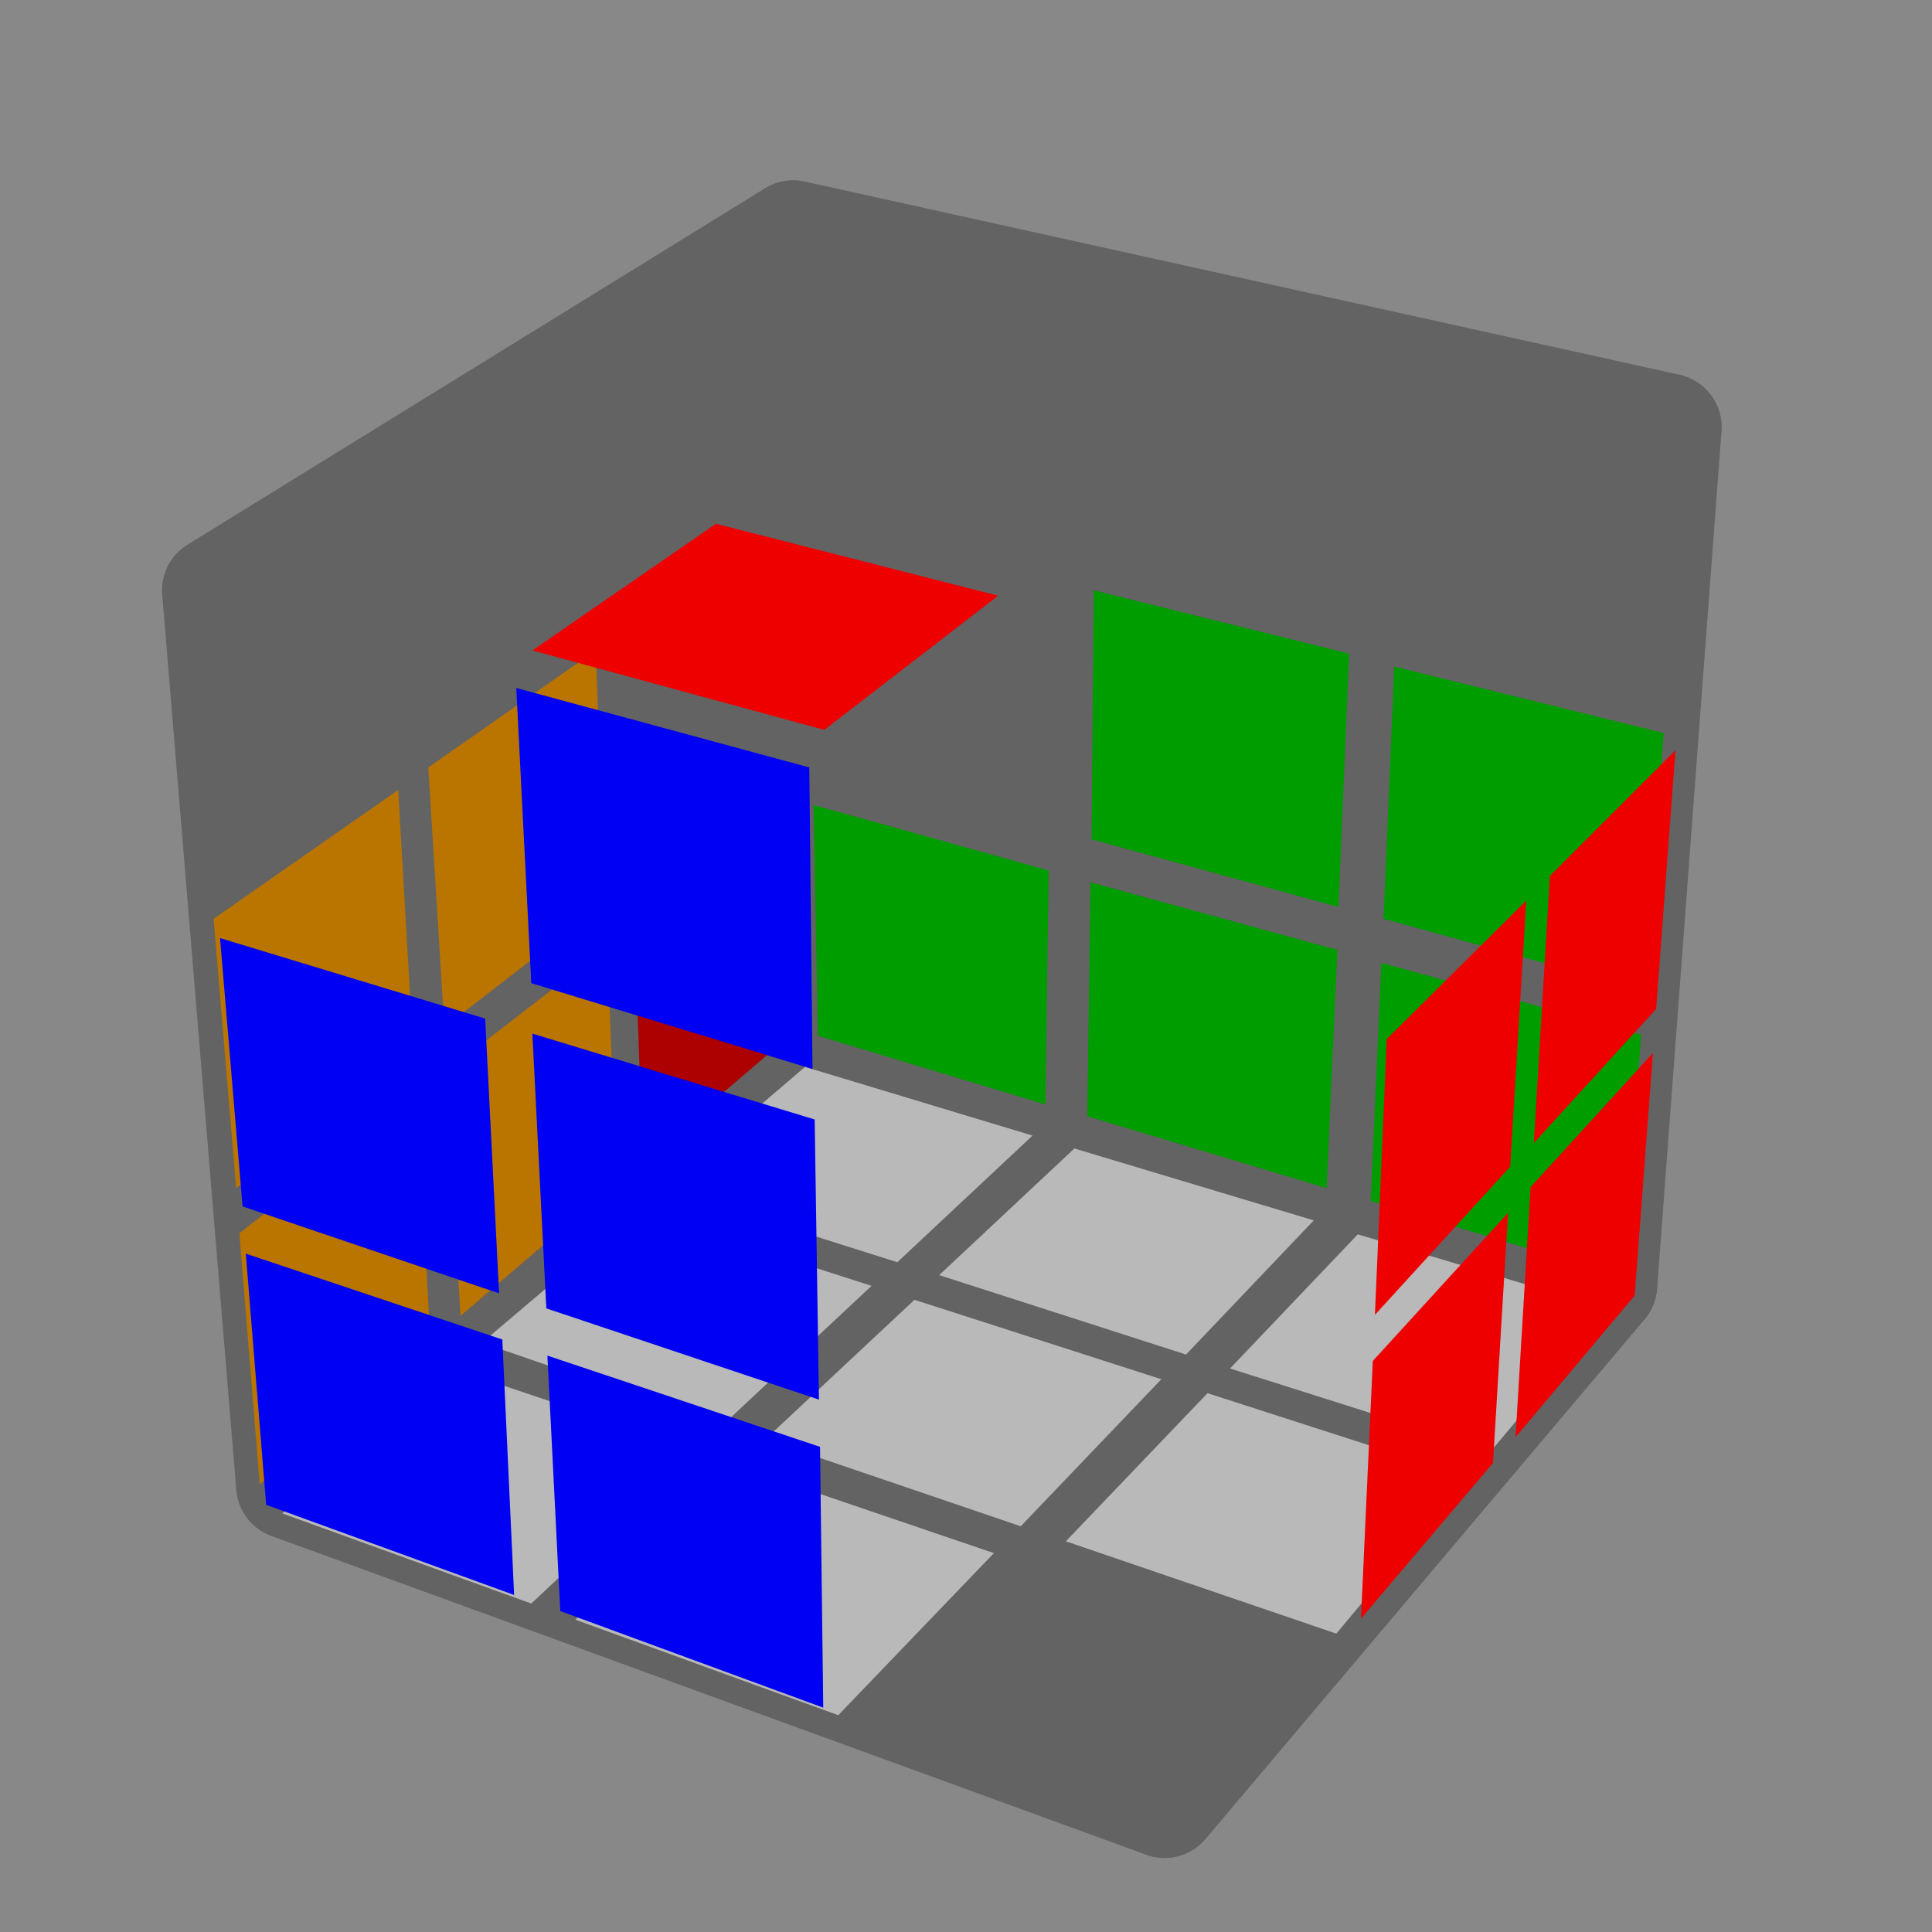
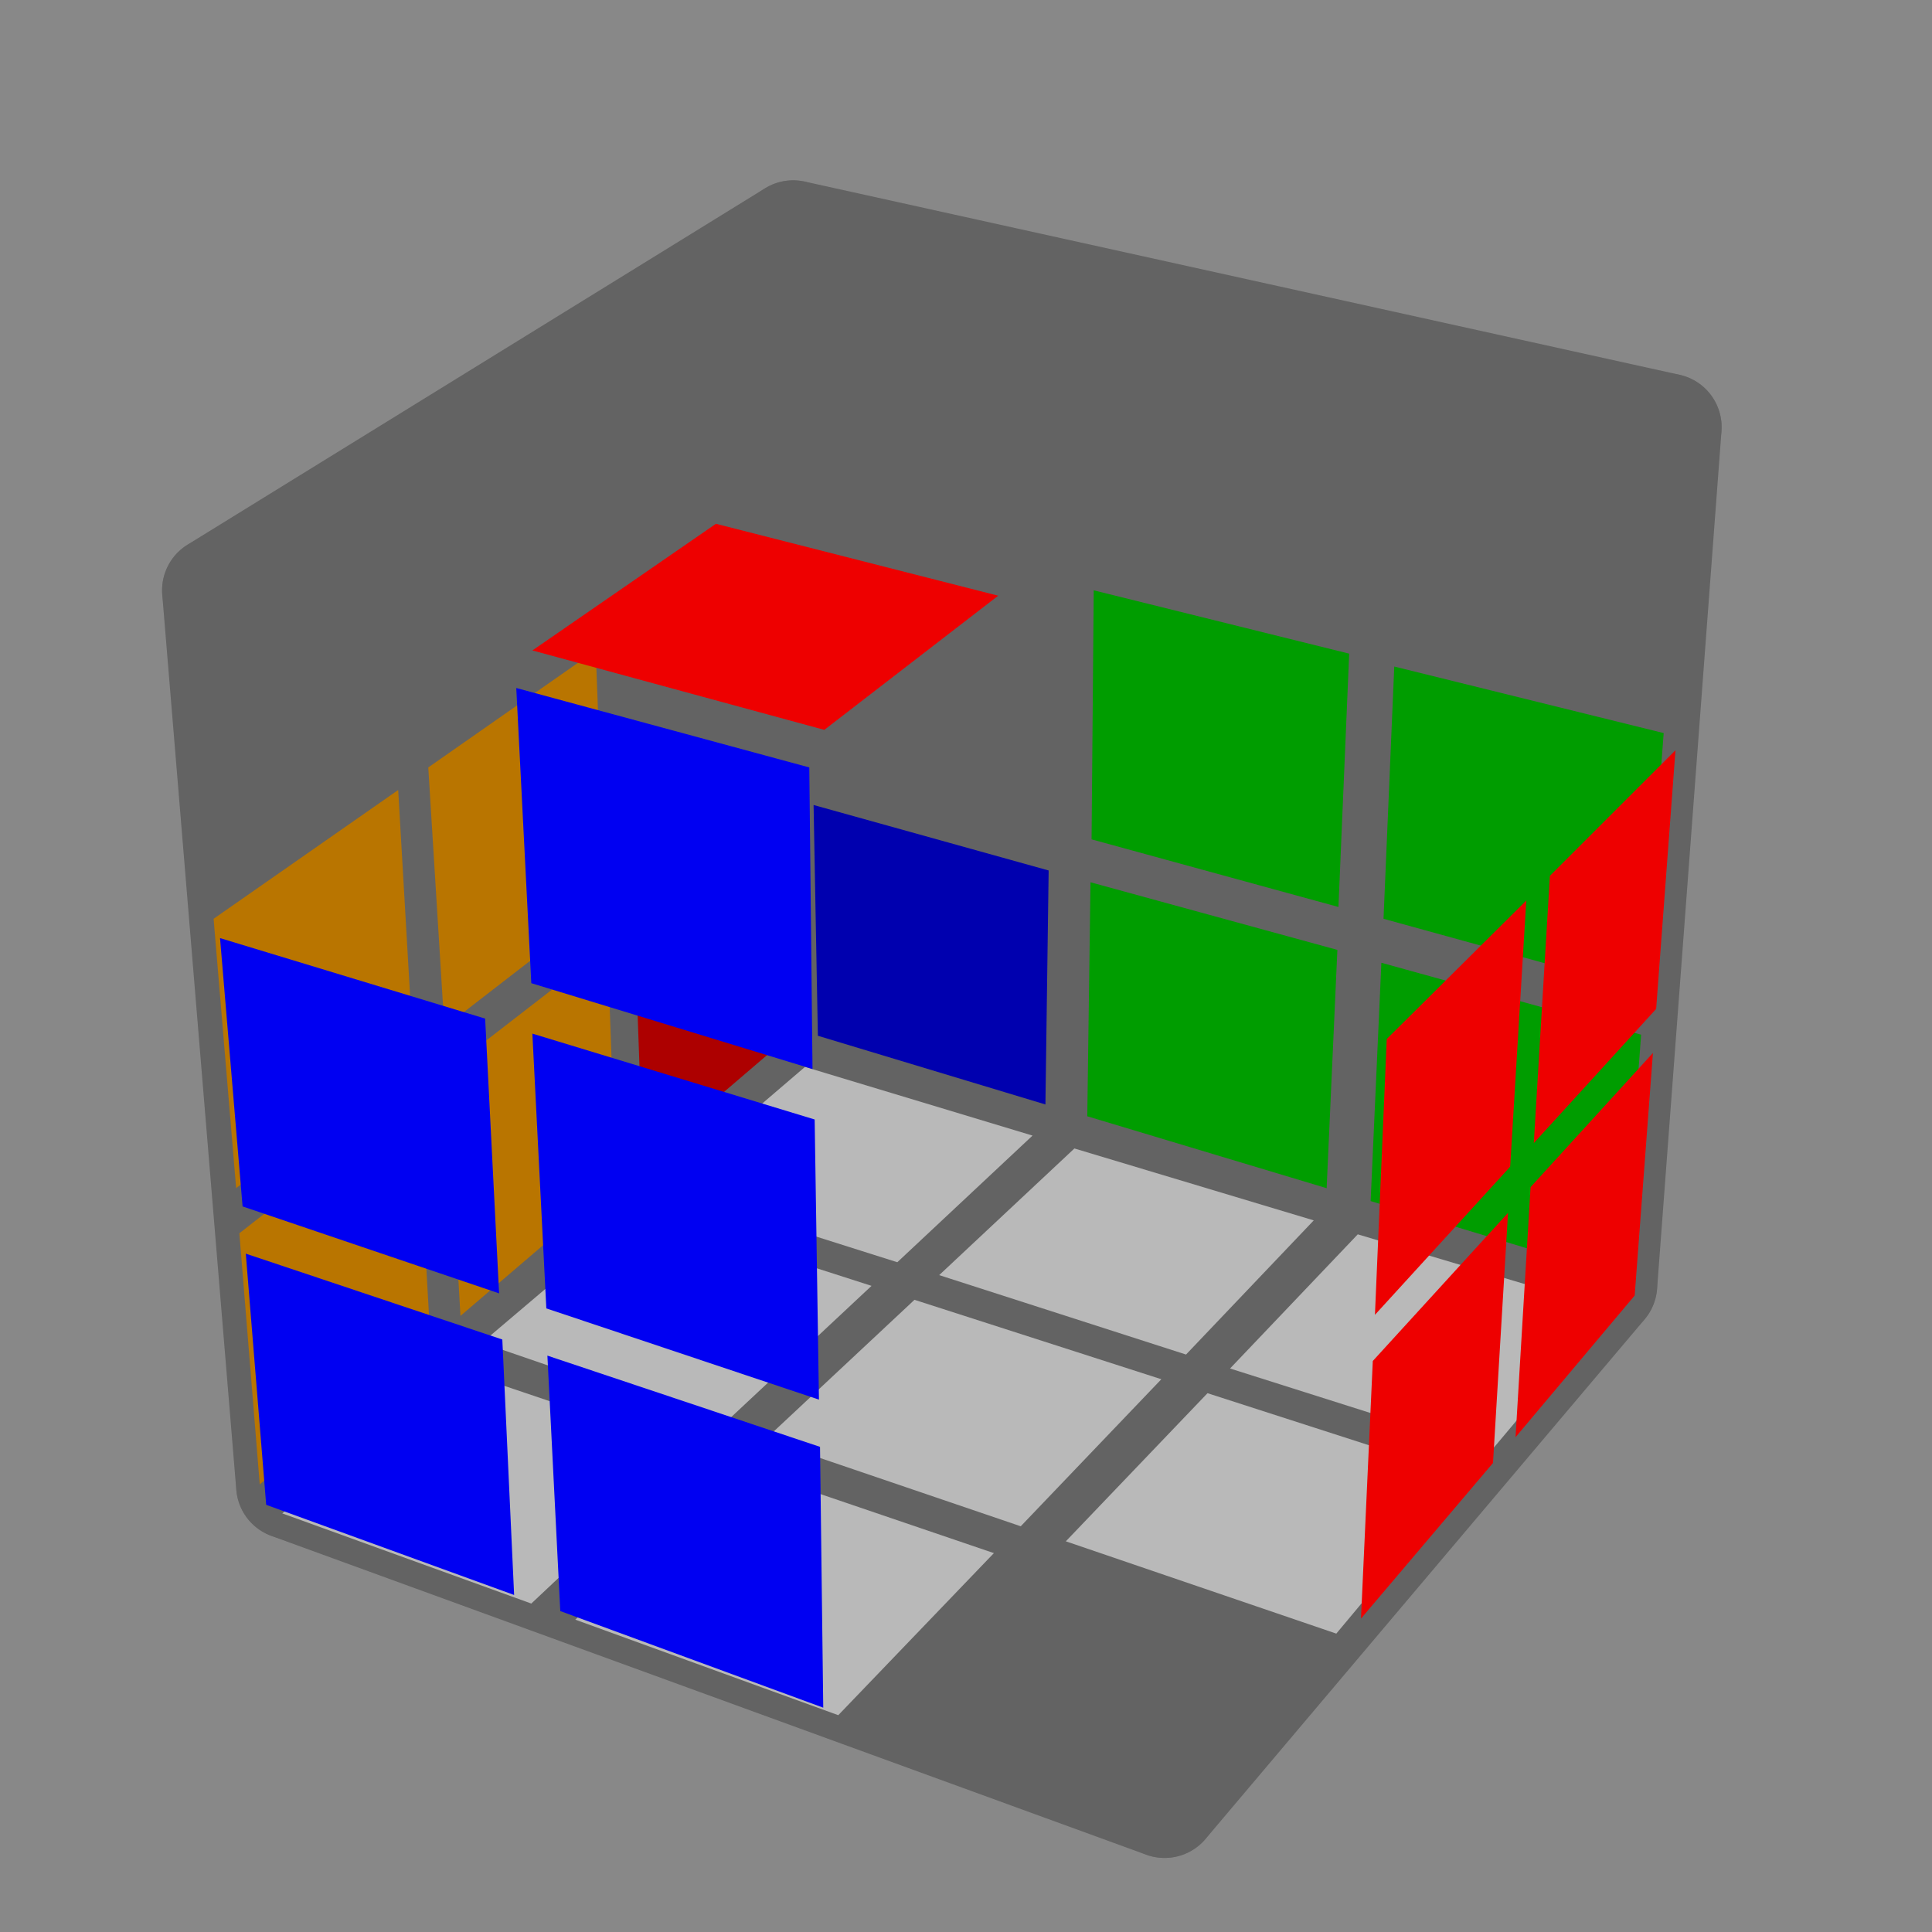
<svg xmlns="http://www.w3.org/2000/svg" version="1.1" width="140" height="140" viewBox="-0.9 -0.9 1.8 1.8">
  <rect fill="#888888" x="-0.9" y="-0.9" width="1.8" height="1.8" />
  <g style="opacity:1;stroke-opacity:0.5;stroke-width:0;stroke-linejoin:round">
    <polygon fill="#000000" stroke="#000000" opacity="0" points="0.672,-0.517 0.412,-0.574 0.402,-0.323 0.652,-0.261" />
    <polygon fill="#000000" stroke="#000000" opacity="0" points="0.368,-0.585 0.123,-0.638 0.12,-0.392 0.358,-0.333" />
    <polygon fill="#000000" stroke="#000000" opacity="0" points="0.082,-0.648 -0.15,-0.699 -0.146,-0.458 0.079,-0.402" />
    <polygon fill="#00D800" stroke="#000000" points="0.65,-0.217 0.399,-0.279 0.389,-0.044 0.632,0.023" />
    <polygon fill="#00D800" stroke="#000000" points="0.357,-0.291 0.119,-0.35 0.117,-0.118 0.347,-0.055" />
    <polygon fill="#000000" stroke="#000000" opacity="0" points="0.079,-0.36 -0.146,-0.416 -0.142,-0.189 0.076,-0.129" />
    <polygon fill="#00D800" stroke="#000000" points="0.629,0.064 0.387,-0.003 0.377,0.219 0.612,0.29" />
    <polygon fill="#00D800" stroke="#000000" points="0.346,-0.015 0.116,-0.078 0.113,0.14 0.336,0.207" />
-     <polygon fill="#00D800" stroke="#000000" points="0.077,-0.089 -0.142,-0.15 -0.138,0.065 0.074,0.129" />
+     <polygon fill="#0000F2" stroke="#000000" points="0.077,-0.089 -0.142,-0.15 -0.138,0.065 0.074,0.129" />
    <polygon fill="#FFFFFF" stroke="#000000" points="-0.637,0.51 -0.405,0.594 -0.253,0.451 -0.478,0.375" />
    <polygon fill="#FFFFFF" stroke="#000000" points="-0.364,0.609 -0.119,0.698 0.026,0.547 -0.212,0.466" />
    <polygon fill="#000000" stroke="#000000" opacity="0" points="-0.075,0.714 0.185,0.809 0.321,0.648 0.07,0.562" />
    <polygon fill="#FFFFFF" stroke="#000000" points="-0.451,0.351 -0.227,0.428 -0.088,0.298 -0.306,0.228" />
    <polygon fill="#FFFFFF" stroke="#000000" points="-0.187,0.441 0.051,0.522 0.182,0.385 -0.048,0.311" />
    <polygon fill="#FFFFFF" stroke="#000000" points="0.093,0.536 0.345,0.622 0.467,0.476 0.225,0.398" />
    <polygon fill="#FFFFFF" stroke="#000000" points="-0.282,0.207 -0.064,0.276 0.062,0.158 -0.15,0.094" />
    <polygon fill="#FFFFFF" stroke="#000000" points="-0.025,0.288 0.205,0.362 0.324,0.237 0.101,0.17" />
    <polygon fill="#FFFFFF" stroke="#000000" points="0.246,0.375 0.489,0.452 0.6,0.32 0.365,0.25" />
    <polygon fill="#000000" stroke="#000000" opacity="0" points="-0.183,-0.695 -0.33,-0.605 -0.32,-0.355 -0.179,-0.454" />
    <polygon fill="#000000" stroke="#000000" opacity="0" points="-0.356,-0.587 -0.518,-0.488 -0.503,-0.228 -0.347,-0.337" />
    <polygon fill="#000000" stroke="#000000" opacity="0" points="-0.547,-0.468 -0.726,-0.358 -0.704,-0.089 -0.532,-0.209" />
    <polygon fill="#000000" stroke="#000000" opacity="0" points="-0.178,-0.412 -0.319,-0.313 -0.311,-0.078 -0.174,-0.184" />
    <polygon fill="#FFA100" stroke="#000000" points="-0.345,-0.294 -0.501,-0.185 -0.486,0.057 -0.336,-0.059" />
    <polygon fill="#FFA100" stroke="#000000" points="-0.529,-0.164 -0.701,-0.044 -0.68,0.207 -0.515,0.078" />
    <polygon fill="#EE0000" stroke="#000000" points="-0.173,-0.145 -0.309,-0.039 -0.301,0.182 -0.169,0.069" />
    <polygon fill="#FFA100" stroke="#000000" points="-0.334,-0.018 -0.484,0.098 -0.471,0.326 -0.326,0.202" />
    <polygon fill="#FFA100" stroke="#000000" points="-0.512,0.12 -0.677,0.249 -0.658,0.483 -0.499,0.348" />
  </g>
  <g style="stroke-width:0.1;stroke-linejoin:round;opacity:0.15">
    <polygon fill="#000000" stroke="#000000" points="0.654,-0.502 -0.161,-0.682 -0.147,0.074 0.594,0.297" />
    <polygon fill="#000000" stroke="#000000" points="-0.63,0.484 0.185,0.781 0.594,0.297 -0.147,0.074" />
    <polygon fill="#000000" stroke="#000000" points="-0.161,-0.682 -0.699,-0.35 -0.63,0.484 -0.147,0.074" />
  </g>
  <g style="stroke-width:0.1;stroke-linejoin:round;opacity:0.15">
    <polygon fill="#000000" stroke="#000000" points="0.207,-0.103 0.654,-0.502 0.594,0.297 0.185,0.781" />
    <polygon fill="#000000" stroke="#000000" points="-0.161,-0.682 0.654,-0.502 0.207,-0.103 -0.699,-0.35" />
    <polygon fill="#000000" stroke="#000000" points="-0.699,-0.35 0.207,-0.103 0.185,0.781 -0.63,0.484" />
  </g>
  <g style="opacity:1;stroke-opacity:0.5;stroke-width:0;stroke-linejoin:round">
    <polygon fill="#000000" stroke="#000000" opacity="0" points="0.232,-0.097 0.382,-0.231 0.37,0.045 0.225,0.19" />
    <polygon fill="#000000" stroke="#000000" opacity="0" points="0.407,-0.255 0.541,-0.374 0.525,-0.108 0.395,0.022" />
    <polygon fill="#000000" stroke="#000000" opacity="0" points="0.563,-0.395 0.683,-0.502 0.664,-0.246 0.547,-0.129" />
    <polygon fill="#000000" stroke="#000000" opacity="0" points="0.223,0.238 0.368,0.093 0.357,0.35 0.217,0.504" />
    <polygon fill="#EE0000" stroke="#000000" points="0.392,0.068 0.522,-0.061 0.507,0.187 0.381,0.325" />
    <polygon fill="#EE0000" stroke="#000000" points="0.544,-0.084 0.661,-0.201 0.643,0.04 0.529,0.165" />
    <polygon fill="#000000" stroke="#000000" opacity="0" points="0.215,0.548 0.355,0.395 0.345,0.634 0.209,0.795" />
    <polygon fill="#EE0000" stroke="#000000" points="0.379,0.368 0.505,0.23 0.491,0.463 0.368,0.608" />
    <polygon fill="#EE0000" stroke="#000000" points="0.526,0.206 0.64,0.081 0.623,0.307 0.512,0.439" />
    <polygon fill="#000000" stroke="#000000" opacity="0" points="-0.163,-0.712 0.069,-0.661 -0.07,-0.566 -0.309,-0.622" />
    <polygon fill="#000000" stroke="#000000" opacity="0" points="0.112,-0.651 0.357,-0.597 0.227,-0.496 -0.027,-0.556" />
    <polygon fill="#000000" stroke="#000000" opacity="0" points="0.403,-0.587 0.662,-0.53 0.542,-0.423 0.272,-0.486" />
    <polygon fill="#000000" stroke="#000000" opacity="0" points="-0.336,-0.605 -0.096,-0.548 -0.25,-0.443 -0.497,-0.505" />
    <polygon fill="#000000" stroke="#000000" opacity="0" points="-0.052,-0.538 0.202,-0.478 0.057,-0.366 -0.206,-0.432" />
    <polygon fill="#000000" stroke="#000000" opacity="0" points="0.249,-0.466 0.519,-0.403 0.385,-0.284 0.104,-0.354" />
    <polygon fill="#000000" stroke="#000000" opacity="0" points="-0.527,-0.486 -0.279,-0.424 -0.45,-0.306 -0.705,-0.376" />
    <polygon fill="#EE0000" stroke="#000000" points="-0.233,-0.412 0.03,-0.345 -0.132,-0.22 -0.404,-0.294" />
    <polygon fill="#000000" stroke="#000000" opacity="0" points="0.078,-0.332 0.359,-0.262 0.209,-0.128 -0.083,-0.207" />
    <polygon fill="#000000" stroke="#000000" opacity="0" points="-0.72,-0.342 -0.465,-0.272 -0.451,0.003 -0.698,-0.073" />
    <polygon fill="#0000F2" stroke="#000000" points="-0.419,-0.259 -0.146,-0.185 -0.143,0.096 -0.405,0.016" />
    <polygon fill="#000000" stroke="#000000" opacity="0" points="-0.098,-0.171 0.194,-0.092 0.186,0.196 -0.094,0.11" />
    <polygon fill="#0000F2" stroke="#000000" points="-0.695,-0.026 -0.448,0.049 -0.435,0.305 -0.674,0.224" />
    <polygon fill="#0000F2" stroke="#000000" points="-0.404,0.063 -0.141,0.143 -0.137,0.404 -0.391,0.319" />
    <polygon fill="#000000" stroke="#000000" opacity="0" points="-0.094,0.158 0.186,0.244 0.18,0.51 -0.09,0.419" />
    <polygon fill="#0000F2" stroke="#000000" points="-0.671,0.268 -0.432,0.348 -0.421,0.586 -0.652,0.502" />
    <polygon fill="#0000F2" stroke="#000000" points="-0.39,0.363 -0.136,0.448 -0.133,0.691 -0.378,0.601" />
    <polygon fill="#000000" stroke="#000000" opacity="0" points="-0.091,0.464 0.179,0.555 0.173,0.802 -0.087,0.707" />
  </g>
</svg>
